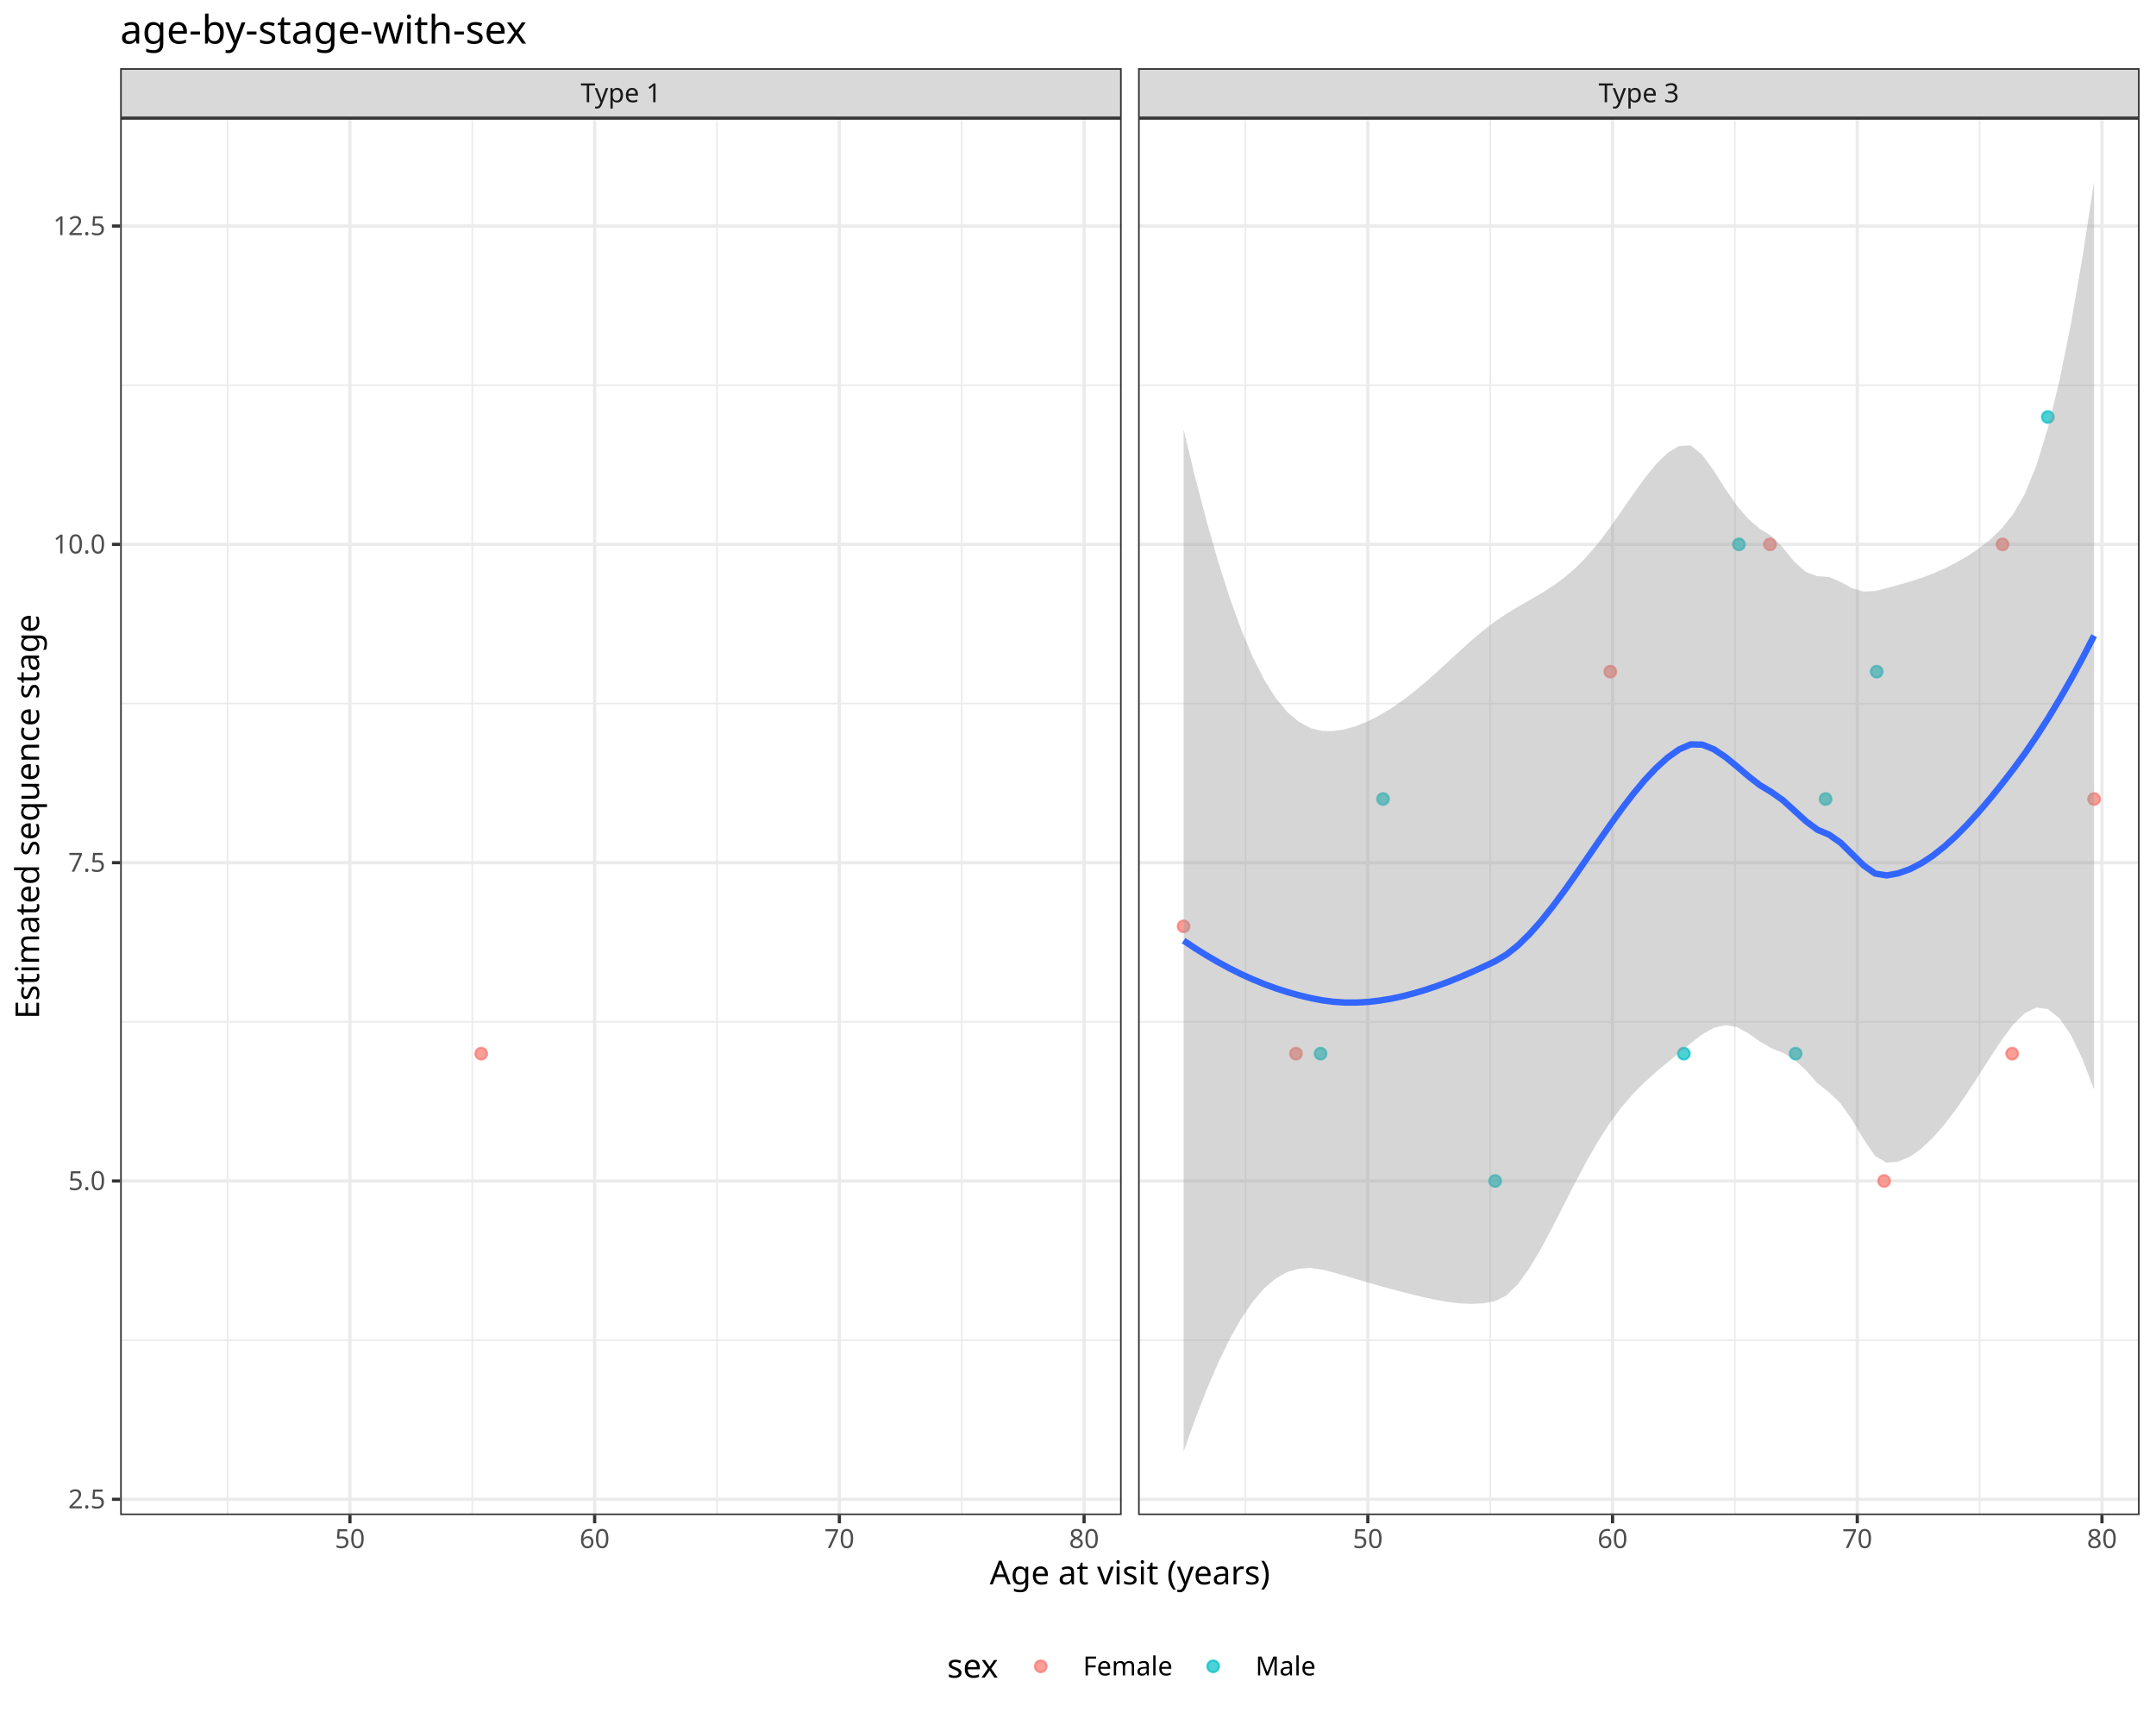
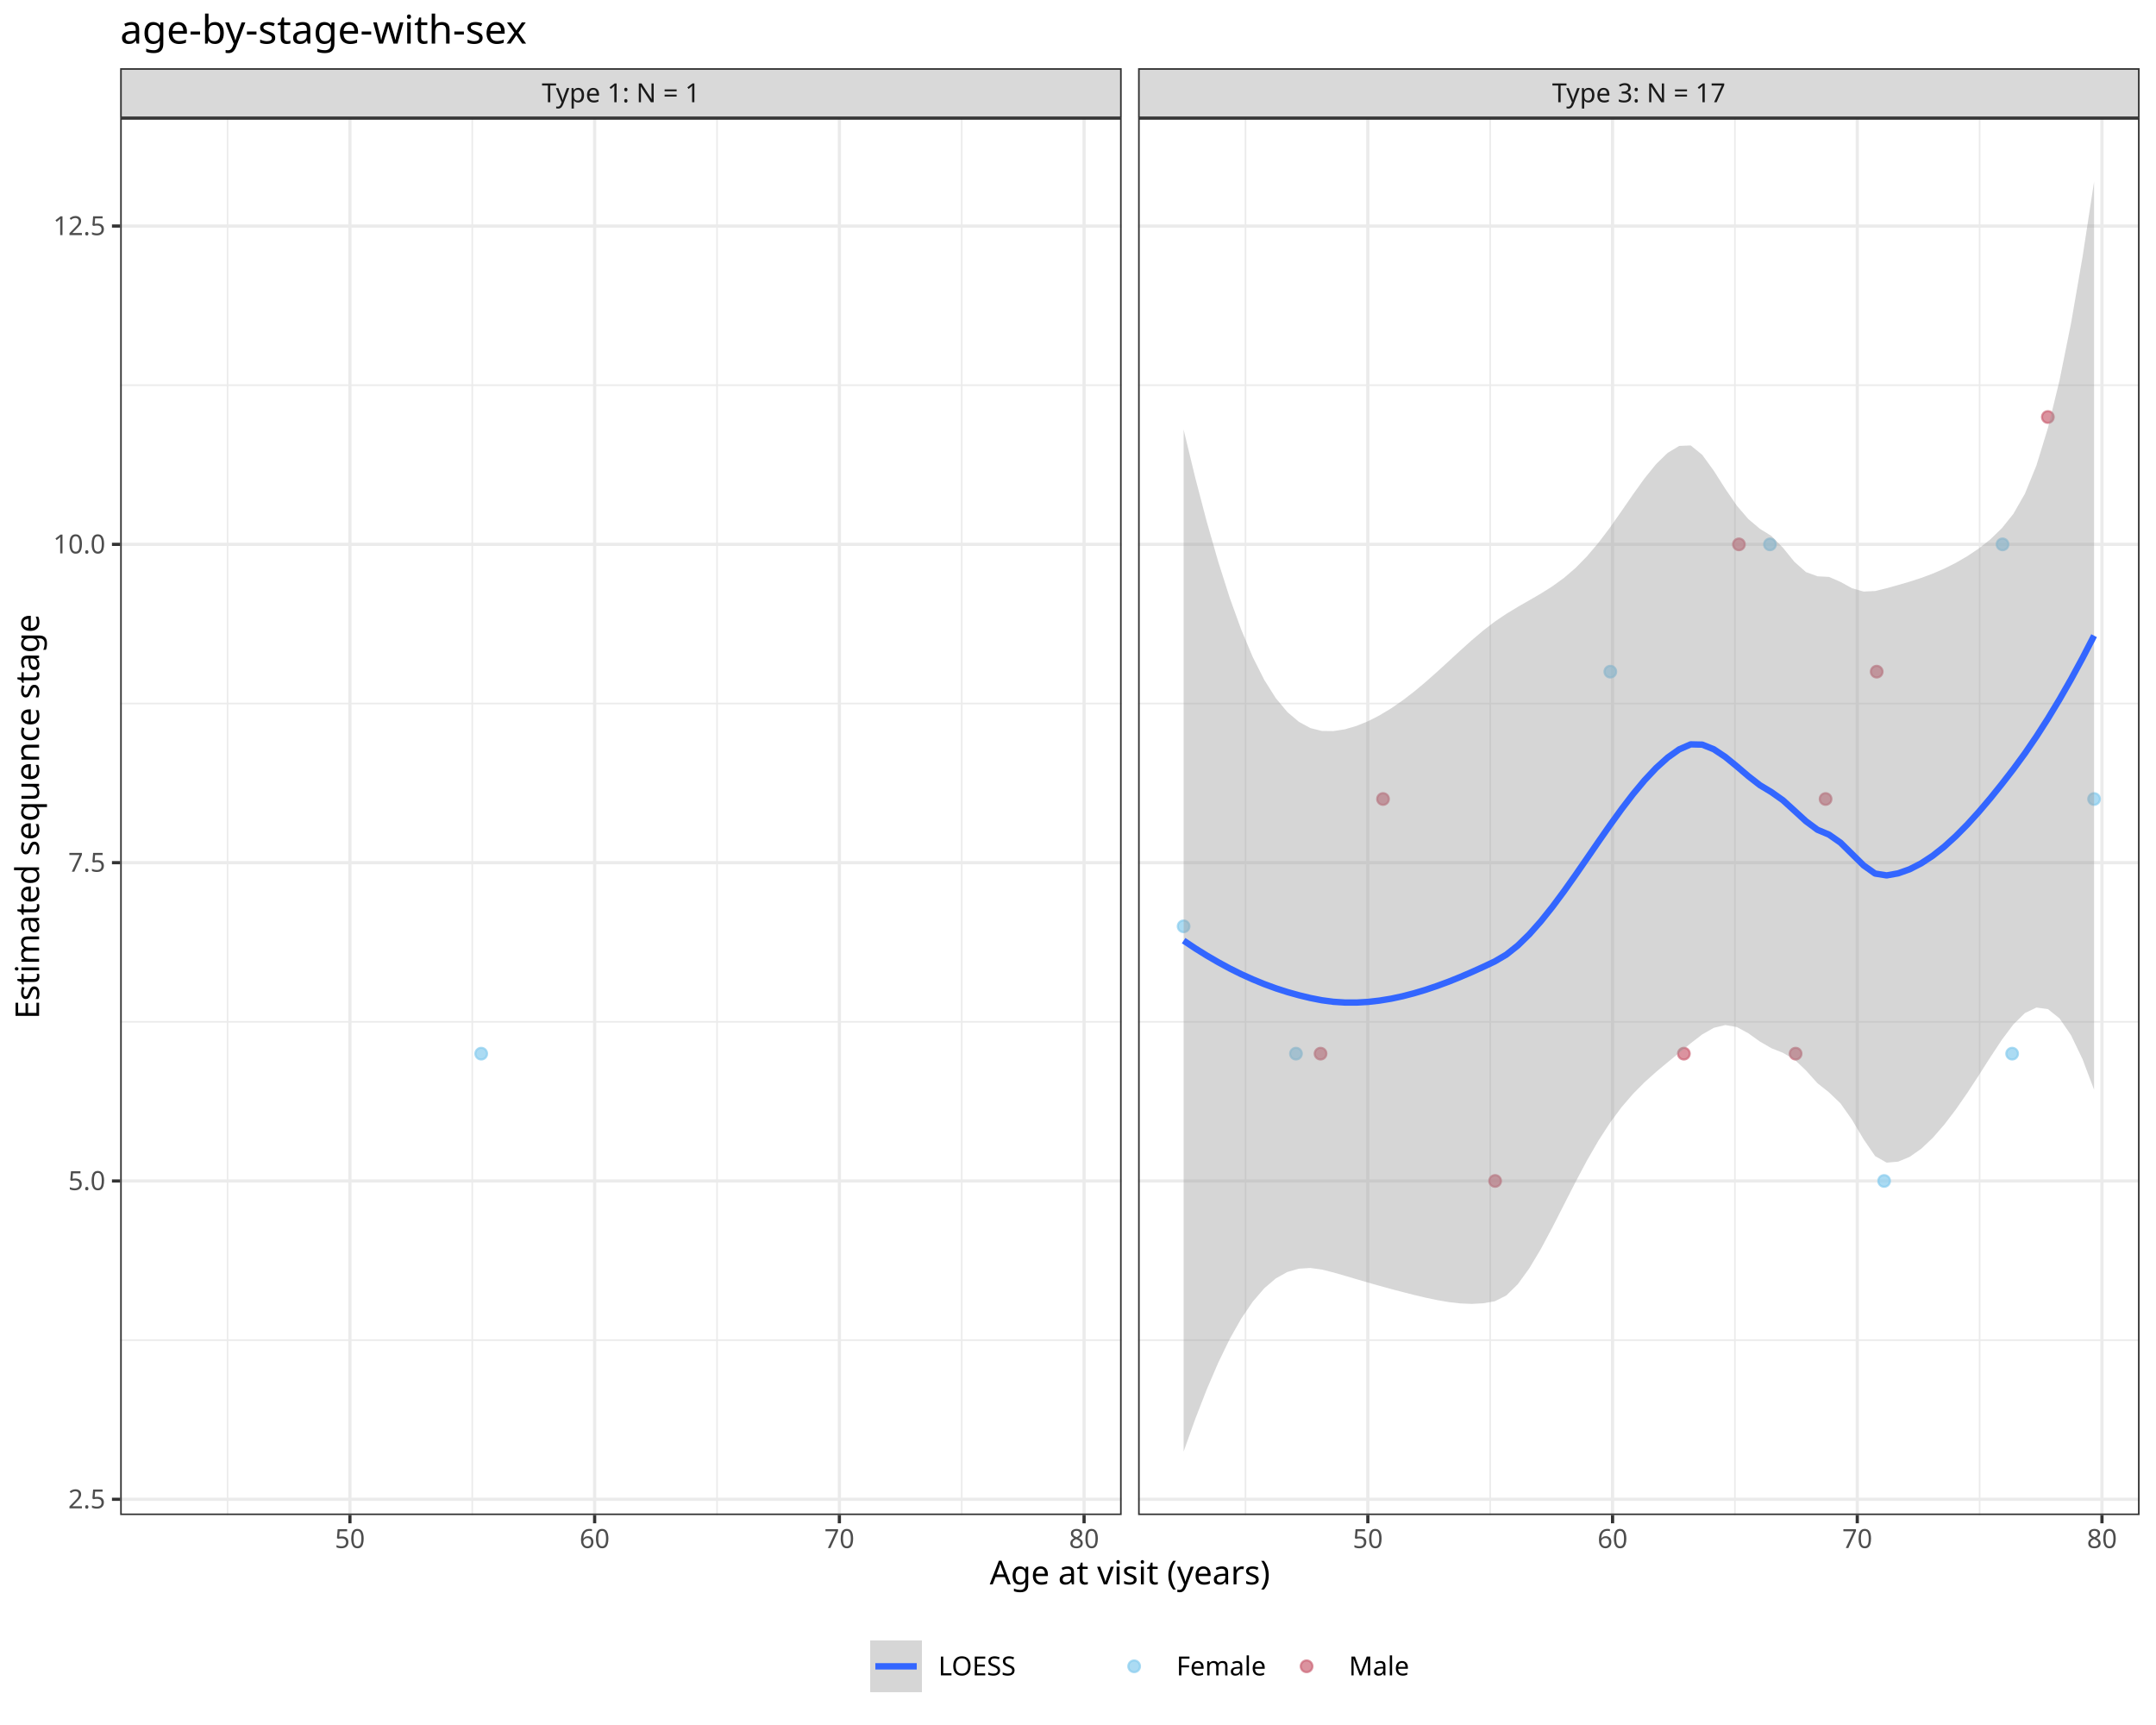
<svg xmlns="http://www.w3.org/2000/svg" class="svglite" data-engine-version="2.0" width="720.00pt" height="576.00pt" viewBox="0 0 720.00 576.00">
  <defs>
    <style type="text/css">
    .svglite line, .svglite polyline, .svglite polygon, .svglite path, .svglite rect, .svglite circle {
      fill: none;
      stroke: #000000;
      stroke-linecap: round;
      stroke-linejoin: round;
      stroke-miterlimit: 10.00;
    }
  </style>
  </defs>
  <rect width="100%" height="100%" style="stroke: none; fill: #FFFFFF;" />
  <defs>
    <clipPath id="cpMC4wMHw3MjAuMDB8MC4wMHw1NzYuMDA=">
      <rect x="0.00" y="0.00" width="720.00" height="576.00" />
    </clipPath>
  </defs>
  <g clip-path="url(#cpMC4wMHw3MjAuMDB8MC4wMHw1NzYuMDA=)">
    <rect x="0.00" y="0.00" width="720.00" height="576.00" style="stroke-width: 1.07; stroke: #FFFFFF; fill: #FFFFFF;" />
  </g>
  <defs>
    <clipPath id="cpNDAuMTN8Mzc0LjU5fDM5LjQzfDUwNS45MQ==">
      <rect x="40.13" y="39.43" width="334.45" height="466.48" />
    </clipPath>
  </defs>
  <g clip-path="url(#cpNDAuMTN8Mzc0LjU5fDM5LjQzfDUwNS45MQ==)">
    <rect x="40.13" y="39.43" width="334.45" height="466.48" style="stroke-width: 1.07; stroke: none; fill: #FFFFFF;" />
    <polyline points="40.13,447.49 374.59,447.49 " style="stroke-width: 0.53; stroke: #EBEBEB; stroke-linecap: butt;" />
    <polyline points="40.13,341.20 374.59,341.20 " style="stroke-width: 0.53; stroke: #EBEBEB; stroke-linecap: butt;" />
    <polyline points="40.13,234.91 374.59,234.91 " style="stroke-width: 0.53; stroke: #EBEBEB; stroke-linecap: butt;" />
    <polyline points="40.13,128.62 374.59,128.62 " style="stroke-width: 0.53; stroke: #EBEBEB; stroke-linecap: butt;" />
    <polyline points="76.00,505.91 76.00,39.43 " style="stroke-width: 0.53; stroke: #EBEBEB; stroke-linecap: butt;" />
    <polyline points="157.72,505.91 157.72,39.43 " style="stroke-width: 0.53; stroke: #EBEBEB; stroke-linecap: butt;" />
    <polyline points="239.45,505.91 239.45,39.43 " style="stroke-width: 0.53; stroke: #EBEBEB; stroke-linecap: butt;" />
    <polyline points="321.17,505.91 321.17,39.43 " style="stroke-width: 0.53; stroke: #EBEBEB; stroke-linecap: butt;" />
    <polyline points="40.13,500.63 374.59,500.63 " style="stroke-width: 1.07; stroke: #EBEBEB; stroke-linecap: butt;" />
    <polyline points="40.13,394.34 374.59,394.34 " style="stroke-width: 1.07; stroke: #EBEBEB; stroke-linecap: butt;" />
    <polyline points="40.13,288.06 374.59,288.06 " style="stroke-width: 1.07; stroke: #EBEBEB; stroke-linecap: butt;" />
    <polyline points="40.13,181.77 374.59,181.77 " style="stroke-width: 1.07; stroke: #EBEBEB; stroke-linecap: butt;" />
    <polyline points="40.13,75.48 374.59,75.48 " style="stroke-width: 1.07; stroke: #EBEBEB; stroke-linecap: butt;" />
    <polyline points="116.86,505.91 116.86,39.43 " style="stroke-width: 1.07; stroke: #EBEBEB; stroke-linecap: butt;" />
    <polyline points="198.58,505.91 198.58,39.43 " style="stroke-width: 1.07; stroke: #EBEBEB; stroke-linecap: butt;" />
    <polyline points="280.31,505.91 280.31,39.43 " style="stroke-width: 1.07; stroke: #EBEBEB; stroke-linecap: butt;" />
    <polyline points="362.03,505.91 362.03,39.43 " style="stroke-width: 1.07; stroke: #EBEBEB; stroke-linecap: butt;" />
-     <circle cx="160.70" cy="351.83" r="1.95" style="stroke-width: 0.71; stroke: #F8766D; stroke-opacity: 0.70; fill: #F8766D; fill-opacity: 0.70;" />
+     <circle cx="160.70" cy="351.83" r="1.95" style="stroke-width: 0.71; stroke: #88CCEE; stroke-opacity: 0.70; fill: #88CCEE; fill-opacity: 0.70;" />
    <rect x="40.13" y="39.43" width="334.45" height="466.48" style="stroke-width: 1.07; stroke: #333333;" />
  </g>
  <g clip-path="url(#cpMC4wMHw3MjAuMDB8MC4wMHw1NzYuMDA=)">
</g>
  <defs>
    <clipPath id="cpMzgwLjA3fDcxNC41MnwzOS40M3w1MDUuOTE=">
      <rect x="380.07" y="39.43" width="334.45" height="466.48" />
    </clipPath>
  </defs>
  <g clip-path="url(#cpMzgwLjA3fDcxNC41MnwzOS40M3w1MDUuOTE=)">
    <rect x="380.07" y="39.43" width="334.45" height="466.48" style="stroke-width: 1.07; stroke: none; fill: #FFFFFF;" />
    <polyline points="380.07,447.49 714.52,447.49 " style="stroke-width: 0.53; stroke: #EBEBEB; stroke-linecap: butt;" />
    <polyline points="380.07,341.20 714.52,341.20 " style="stroke-width: 0.53; stroke: #EBEBEB; stroke-linecap: butt;" />
    <polyline points="380.07,234.91 714.52,234.91 " style="stroke-width: 0.53; stroke: #EBEBEB; stroke-linecap: butt;" />
    <polyline points="380.07,128.62 714.52,128.62 " style="stroke-width: 0.53; stroke: #EBEBEB; stroke-linecap: butt;" />
    <polyline points="415.93,505.91 415.93,39.43 " style="stroke-width: 0.53; stroke: #EBEBEB; stroke-linecap: butt;" />
    <polyline points="497.66,505.91 497.66,39.43 " style="stroke-width: 0.53; stroke: #EBEBEB; stroke-linecap: butt;" />
    <polyline points="579.38,505.91 579.38,39.43 " style="stroke-width: 0.53; stroke: #EBEBEB; stroke-linecap: butt;" />
    <polyline points="661.10,505.91 661.10,39.43 " style="stroke-width: 0.53; stroke: #EBEBEB; stroke-linecap: butt;" />
    <polyline points="380.07,500.63 714.52,500.63 " style="stroke-width: 1.07; stroke: #EBEBEB; stroke-linecap: butt;" />
    <polyline points="380.07,394.34 714.52,394.34 " style="stroke-width: 1.07; stroke: #EBEBEB; stroke-linecap: butt;" />
    <polyline points="380.07,288.06 714.52,288.06 " style="stroke-width: 1.07; stroke: #EBEBEB; stroke-linecap: butt;" />
    <polyline points="380.07,181.77 714.52,181.77 " style="stroke-width: 1.07; stroke: #EBEBEB; stroke-linecap: butt;" />
    <polyline points="380.07,75.48 714.52,75.48 " style="stroke-width: 1.07; stroke: #EBEBEB; stroke-linecap: butt;" />
    <polyline points="456.79,505.91 456.79,39.43 " style="stroke-width: 1.07; stroke: #EBEBEB; stroke-linecap: butt;" />
    <polyline points="538.52,505.91 538.52,39.43 " style="stroke-width: 1.07; stroke: #EBEBEB; stroke-linecap: butt;" />
    <polyline points="620.24,505.91 620.24,39.43 " style="stroke-width: 1.07; stroke: #EBEBEB; stroke-linecap: butt;" />
    <polyline points="701.96,505.91 701.96,39.43 " style="stroke-width: 1.07; stroke: #EBEBEB; stroke-linecap: butt;" />
-     <circle cx="461.86" cy="266.80" r="1.95" style="stroke-width: 0.71; stroke: #00BFC4; stroke-opacity: 0.70; fill: #00BFC4; fill-opacity: 0.70;" />
-     <circle cx="562.33" cy="351.83" r="1.95" style="stroke-width: 0.71; stroke: #00BFC4; stroke-opacity: 0.70; fill: #00BFC4; fill-opacity: 0.70;" />
-     <circle cx="671.96" cy="351.83" r="1.95" style="stroke-width: 0.71; stroke: #F8766D; stroke-opacity: 0.70; fill: #F8766D; fill-opacity: 0.70;" />
-     <circle cx="441.00" cy="351.83" r="1.95" style="stroke-width: 0.71; stroke: #00BFC4; stroke-opacity: 0.70; fill: #00BFC4; fill-opacity: 0.70;" />
-     <circle cx="668.75" cy="181.77" r="1.95" style="stroke-width: 0.71; stroke: #F8766D; stroke-opacity: 0.70; fill: #F8766D; fill-opacity: 0.70;" />
-     <circle cx="683.88" cy="139.25" r="1.95" style="stroke-width: 0.71; stroke: #00BFC4; stroke-opacity: 0.70; fill: #00BFC4; fill-opacity: 0.70;" />
-     <circle cx="591.08" cy="181.77" r="1.95" style="stroke-width: 0.71; stroke: #F8766D; stroke-opacity: 0.70; fill: #F8766D; fill-opacity: 0.70;" />
-     <circle cx="580.72" cy="181.77" r="1.95" style="stroke-width: 0.71; stroke: #00BFC4; stroke-opacity: 0.70; fill: #00BFC4; fill-opacity: 0.70;" />
-     <circle cx="395.27" cy="309.31" r="1.95" style="stroke-width: 0.71; stroke: #F8766D; stroke-opacity: 0.70; fill: #F8766D; fill-opacity: 0.70;" />
-     <circle cx="432.79" cy="351.83" r="1.95" style="stroke-width: 0.71; stroke: #F8766D; stroke-opacity: 0.70; fill: #F8766D; fill-opacity: 0.70;" />
-     <circle cx="599.65" cy="351.83" r="1.95" style="stroke-width: 0.71; stroke: #00BFC4; stroke-opacity: 0.70; fill: #00BFC4; fill-opacity: 0.70;" />
-     <circle cx="626.73" cy="224.28" r="1.95" style="stroke-width: 0.71; stroke: #00BFC4; stroke-opacity: 0.70; fill: #00BFC4; fill-opacity: 0.70;" />
-     <circle cx="537.77" cy="224.28" r="1.95" style="stroke-width: 0.71; stroke: #F8766D; stroke-opacity: 0.70; fill: #F8766D; fill-opacity: 0.70;" />
-     <circle cx="609.66" cy="266.80" r="1.95" style="stroke-width: 0.71; stroke: #00BFC4; stroke-opacity: 0.70; fill: #00BFC4; fill-opacity: 0.70;" />
-     <circle cx="699.32" cy="266.80" r="1.95" style="stroke-width: 0.71; stroke: #F8766D; stroke-opacity: 0.70; fill: #F8766D; fill-opacity: 0.70;" />
-     <circle cx="499.30" cy="394.34" r="1.95" style="stroke-width: 0.71; stroke: #00BFC4; stroke-opacity: 0.70; fill: #00BFC4; fill-opacity: 0.70;" />
-     <circle cx="629.21" cy="394.34" r="1.95" style="stroke-width: 0.71; stroke: #F8766D; stroke-opacity: 0.70; fill: #F8766D; fill-opacity: 0.70;" />
+     <circle cx="461.86" cy="266.80" r="1.95" style="stroke-width: 0.71; stroke: #CC6677; stroke-opacity: 0.70; fill: #CC6677; fill-opacity: 0.70;" />
+     <circle cx="562.33" cy="351.83" r="1.95" style="stroke-width: 0.71; stroke: #CC6677; stroke-opacity: 0.70; fill: #CC6677; fill-opacity: 0.70;" />
+     <circle cx="671.96" cy="351.83" r="1.95" style="stroke-width: 0.71; stroke: #88CCEE; stroke-opacity: 0.70; fill: #88CCEE; fill-opacity: 0.70;" />
+     <circle cx="441.00" cy="351.83" r="1.95" style="stroke-width: 0.71; stroke: #CC6677; stroke-opacity: 0.70; fill: #CC6677; fill-opacity: 0.70;" />
+     <circle cx="668.75" cy="181.77" r="1.95" style="stroke-width: 0.71; stroke: #88CCEE; stroke-opacity: 0.70; fill: #88CCEE; fill-opacity: 0.70;" />
+     <circle cx="683.88" cy="139.25" r="1.95" style="stroke-width: 0.71; stroke: #CC6677; stroke-opacity: 0.70; fill: #CC6677; fill-opacity: 0.70;" />
+     <circle cx="591.08" cy="181.77" r="1.95" style="stroke-width: 0.71; stroke: #88CCEE; stroke-opacity: 0.70; fill: #88CCEE; fill-opacity: 0.70;" />
+     <circle cx="580.72" cy="181.77" r="1.95" style="stroke-width: 0.71; stroke: #CC6677; stroke-opacity: 0.70; fill: #CC6677; fill-opacity: 0.70;" />
+     <circle cx="395.27" cy="309.31" r="1.95" style="stroke-width: 0.71; stroke: #88CCEE; stroke-opacity: 0.70; fill: #88CCEE; fill-opacity: 0.70;" />
+     <circle cx="432.79" cy="351.83" r="1.95" style="stroke-width: 0.71; stroke: #88CCEE; stroke-opacity: 0.70; fill: #88CCEE; fill-opacity: 0.70;" />
+     <circle cx="599.65" cy="351.83" r="1.95" style="stroke-width: 0.71; stroke: #CC6677; stroke-opacity: 0.70; fill: #CC6677; fill-opacity: 0.70;" />
+     <circle cx="626.73" cy="224.28" r="1.95" style="stroke-width: 0.71; stroke: #CC6677; stroke-opacity: 0.70; fill: #CC6677; fill-opacity: 0.70;" />
+     <circle cx="537.77" cy="224.28" r="1.95" style="stroke-width: 0.71; stroke: #88CCEE; stroke-opacity: 0.70; fill: #88CCEE; fill-opacity: 0.70;" />
+     <circle cx="609.66" cy="266.80" r="1.95" style="stroke-width: 0.71; stroke: #CC6677; stroke-opacity: 0.70; fill: #CC6677; fill-opacity: 0.70;" />
+     <circle cx="699.32" cy="266.80" r="1.95" style="stroke-width: 0.71; stroke: #88CCEE; stroke-opacity: 0.70; fill: #88CCEE; fill-opacity: 0.70;" />
+     <circle cx="499.30" cy="394.34" r="1.95" style="stroke-width: 0.71; stroke: #CC6677; stroke-opacity: 0.70; fill: #CC6677; fill-opacity: 0.70;" />
+     <circle cx="629.21" cy="394.34" r="1.95" style="stroke-width: 0.71; stroke: #88CCEE; stroke-opacity: 0.70; fill: #88CCEE; fill-opacity: 0.70;" />
    <polygon points="395.27,143.44 399.12,159.38 402.97,174.10 406.82,187.53 410.66,199.60 414.51,210.24 418.36,219.40 422.21,227.03 426.06,233.13 429.91,237.76 433.76,241.02 437.60,243.11 441.45,244.08 445.30,244.12 449.15,243.52 453.00,242.39 456.85,240.83 460.70,238.87 464.55,236.55 468.39,233.89 472.24,230.93 476.09,227.72 479.94,224.31 483.79,220.79 487.64,217.25 491.49,213.79 495.34,210.53 499.18,207.57 503.03,204.98 506.88,202.64 510.73,200.43 514.58,198.20 518.43,195.77 522.28,192.98 526.13,189.68 529.97,185.76 533.82,181.22 537.67,176.13 541.52,170.65 545.37,165.06 549.22,159.70 553.07,154.95 556.92,151.22 560.76,148.90 564.61,148.73 568.46,151.87 572.31,157.16 576.16,163.21 580.01,168.83 583.86,173.32 587.71,176.57 591.55,178.95 595.40,182.87 599.25,187.61 603.10,191.02 606.95,192.43 610.80,192.64 614.65,194.31 618.49,196.42 622.34,197.53 626.19,197.35 630.04,196.41 633.89,195.35 637.74,194.22 641.59,192.98 645.44,191.54 649.28,189.88 653.13,187.95 656.98,185.72 660.83,183.14 664.68,180.10 668.53,176.37 672.38,171.57 676.23,164.84 680.07,155.41 683.92,142.88 687.77,127.06 691.62,107.98 695.47,85.77 699.32,60.64 699.32,363.87 695.47,353.67 691.62,345.66 687.77,340.04 683.92,336.96 680.07,336.43 676.23,338.27 672.38,342.05 668.53,347.19 664.68,353.02 660.83,359.05 656.98,364.95 653.13,370.50 649.28,375.55 645.44,379.96 641.59,383.59 637.74,386.29 633.89,387.89 630.04,388.22 626.19,386.02 622.34,380.39 618.49,373.91 614.65,368.45 610.80,364.75 606.95,361.71 603.10,357.43 599.25,353.78 595.40,351.54 591.55,350.00 587.71,347.78 583.86,345.02 580.01,342.94 576.16,342.28 572.31,343.21 568.46,345.41 564.61,348.37 560.76,351.55 556.92,354.70 553.07,357.91 549.22,361.36 545.37,365.24 541.52,369.71 537.67,374.90 533.82,380.85 529.97,387.51 526.13,394.73 522.28,402.28 518.43,409.84 514.58,417.04 510.73,423.49 506.88,428.80 503.03,432.58 499.18,434.51 495.34,435.18 491.49,435.39 487.64,435.23 483.79,434.78 479.94,434.12 476.09,433.31 472.24,432.40 468.39,431.43 464.55,430.41 460.70,429.36 456.85,428.26 453.00,427.14 449.15,426.00 445.30,424.89 441.45,423.92 437.60,423.39 433.76,423.63 429.91,424.73 426.06,426.88 422.21,430.17 418.36,434.64 414.51,440.31 410.66,447.13 406.82,455.05 402.97,464.01 399.12,473.91 395.27,484.71 " style="stroke-width: 0.00; stroke: none; stroke-linecap: butt; fill: #999999; fill-opacity: 0.40;" />
    <polyline points="395.27,143.44 399.12,159.38 402.97,174.10 406.82,187.53 410.66,199.60 414.51,210.24 418.36,219.40 422.21,227.03 426.06,233.13 429.91,237.76 433.76,241.02 437.60,243.11 441.45,244.08 445.30,244.12 449.15,243.52 453.00,242.39 456.85,240.83 460.70,238.87 464.55,236.55 468.39,233.89 472.24,230.93 476.09,227.72 479.94,224.31 483.79,220.79 487.64,217.25 491.49,213.79 495.34,210.53 499.18,207.57 503.03,204.98 506.88,202.64 510.73,200.43 514.58,198.20 518.43,195.77 522.28,192.98 526.13,189.68 529.97,185.76 533.82,181.22 537.67,176.13 541.52,170.65 545.37,165.06 549.22,159.70 553.07,154.95 556.92,151.22 560.76,148.90 564.61,148.73 568.46,151.87 572.31,157.16 576.16,163.21 580.01,168.83 583.86,173.32 587.71,176.57 591.55,178.95 595.40,182.87 599.25,187.61 603.10,191.02 606.95,192.43 610.80,192.64 614.65,194.31 618.49,196.42 622.34,197.53 626.19,197.35 630.04,196.41 633.89,195.35 637.74,194.22 641.59,192.98 645.44,191.54 649.28,189.88 653.13,187.95 656.98,185.72 660.83,183.14 664.68,180.10 668.53,176.37 672.38,171.57 676.23,164.84 680.07,155.41 683.92,142.88 687.77,127.06 691.62,107.98 695.47,85.77 699.32,60.64 " style="stroke-width: 2.13; stroke: none; stroke-linecap: butt;" />
    <polyline points="699.32,363.87 695.47,353.67 691.62,345.66 687.77,340.04 683.92,336.96 680.07,336.43 676.23,338.27 672.38,342.05 668.53,347.19 664.68,353.02 660.83,359.05 656.98,364.95 653.13,370.50 649.28,375.55 645.44,379.96 641.59,383.59 637.74,386.29 633.89,387.89 630.04,388.22 626.19,386.02 622.34,380.39 618.49,373.91 614.65,368.45 610.80,364.75 606.95,361.71 603.10,357.43 599.25,353.78 595.40,351.54 591.55,350.00 587.71,347.78 583.86,345.02 580.01,342.94 576.16,342.28 572.31,343.21 568.46,345.41 564.61,348.37 560.76,351.55 556.92,354.70 553.07,357.91 549.22,361.36 545.37,365.24 541.52,369.71 537.67,374.90 533.82,380.85 529.97,387.51 526.13,394.73 522.28,402.28 518.43,409.84 514.58,417.04 510.73,423.49 506.88,428.80 503.03,432.58 499.18,434.51 495.34,435.18 491.49,435.39 487.64,435.23 483.79,434.78 479.94,434.12 476.09,433.31 472.24,432.40 468.39,431.43 464.55,430.41 460.70,429.36 456.85,428.26 453.00,427.14 449.15,426.00 445.30,424.89 441.45,423.92 437.60,423.39 433.76,423.63 429.91,424.73 426.06,426.88 422.21,430.17 418.36,434.64 414.51,440.31 410.66,447.13 406.82,455.05 402.97,464.01 399.12,473.91 395.27,484.71 " style="stroke-width: 2.13; stroke: none; stroke-linecap: butt;" />
    <polyline points="395.27,314.08 399.12,316.65 402.97,319.05 406.82,321.29 410.66,323.37 414.51,325.28 418.36,327.02 422.21,328.60 426.06,330.01 429.91,331.25 433.76,332.32 437.60,333.25 441.45,334.00 445.30,334.51 449.15,334.76 453.00,334.77 456.85,334.55 460.70,334.11 464.55,333.48 468.39,332.66 472.24,331.66 476.09,330.51 479.94,329.21 483.79,327.79 487.64,326.24 491.49,324.59 495.34,322.85 499.18,321.04 503.03,318.78 506.88,315.72 510.73,311.96 514.58,307.62 518.43,302.81 522.28,297.63 526.13,292.20 529.97,286.64 533.82,281.04 537.67,275.51 541.52,270.18 545.37,265.15 549.22,260.53 553.07,256.43 556.92,252.96 560.76,250.23 564.61,248.55 568.46,248.64 572.31,250.18 576.16,252.74 580.01,255.88 583.86,259.17 587.71,262.17 591.55,264.48 595.40,267.20 599.25,270.70 603.10,274.22 606.95,277.07 610.80,278.69 614.65,281.38 618.49,285.16 622.34,288.96 626.19,291.69 630.04,292.31 633.89,291.62 637.74,290.26 641.59,288.28 645.44,285.75 649.28,282.72 653.13,279.22 656.98,275.33 660.83,271.09 664.68,266.56 668.53,261.78 672.38,256.81 676.23,251.55 680.07,245.92 683.92,239.92 687.77,233.55 691.62,226.82 695.47,219.72 699.32,212.26 " style="stroke-width: 2.13; stroke: #3366FF; stroke-linecap: butt;" />
    <rect x="380.07" y="39.43" width="334.45" height="466.48" style="stroke-width: 1.07; stroke: #333333;" />
  </g>
  <g clip-path="url(#cpMC4wMHw3MjAuMDB8MC4wMHw1NzYuMDA=)">
</g>
  <defs>
    <clipPath id="cpNDAuMTN8Mzc0LjU5fDIyLjc4fDM5LjQz">
      <rect x="40.13" y="22.78" width="334.45" height="16.65" />
    </clipPath>
  </defs>
  <g clip-path="url(#cpNDAuMTN8Mzc0LjU5fDIyLjc4fDM5LjQz)">
    <rect x="40.13" y="22.78" width="334.45" height="16.65" style="stroke-width: 1.07; stroke: #333333; fill: #D9D9D9;" />
-     <text x="207.36" y="34.14" text-anchor="middle" style="font-size: 8.80px; fill: #1A1A1A; font-family: sans;" textLength="26.91px" lengthAdjust="spacingAndGlyphs">Type 1</text>
+     <text x="207.36" y="34.14" text-anchor="middle" style="font-size: 8.80px; fill: #1A1A1A; font-family: sans;" textLength="53.08px" lengthAdjust="spacingAndGlyphs">Type 1: N = 1</text>
  </g>
  <g clip-path="url(#cpMC4wMHw3MjAuMDB8MC4wMHw1NzYuMDA=)">
</g>
  <defs>
    <clipPath id="cpMzgwLjA3fDcxNC41MnwyMi43OHwzOS40Mw==">
      <rect x="380.07" y="22.78" width="334.45" height="16.65" />
    </clipPath>
  </defs>
  <g clip-path="url(#cpMzgwLjA3fDcxNC41MnwyMi43OHwzOS40Mw==)">
    <rect x="380.07" y="22.78" width="334.45" height="16.65" style="stroke-width: 1.07; stroke: #333333; fill: #D9D9D9;" />
-     <text x="547.29" y="34.14" text-anchor="middle" style="font-size: 8.80px; fill: #1A1A1A; font-family: sans;" textLength="26.91px" lengthAdjust="spacingAndGlyphs">Type 3</text>
+     <text x="547.29" y="34.14" text-anchor="middle" style="font-size: 8.80px; fill: #1A1A1A; font-family: sans;" textLength="57.97px" lengthAdjust="spacingAndGlyphs">Type 3: N = 17</text>
  </g>
  <g clip-path="url(#cpMC4wMHw3MjAuMDB8MC4wMHw1NzYuMDA=)">
    <polyline points="116.86,508.65 116.86,505.91 " style="stroke-width: 1.07; stroke: #333333; stroke-linecap: butt;" />
    <polyline points="198.58,508.65 198.58,505.91 " style="stroke-width: 1.07; stroke: #333333; stroke-linecap: butt;" />
    <polyline points="280.31,508.65 280.31,505.91 " style="stroke-width: 1.07; stroke: #333333; stroke-linecap: butt;" />
    <polyline points="362.03,508.65 362.03,505.91 " style="stroke-width: 1.07; stroke: #333333; stroke-linecap: butt;" />
    <text x="116.86" y="516.90" text-anchor="middle" style="font-size: 8.80px; fill: #4D4D4D; font-family: sans;" textLength="9.79px" lengthAdjust="spacingAndGlyphs">50</text>
    <text x="198.58" y="516.90" text-anchor="middle" style="font-size: 8.80px; fill: #4D4D4D; font-family: sans;" textLength="9.79px" lengthAdjust="spacingAndGlyphs">60</text>
    <text x="280.31" y="516.90" text-anchor="middle" style="font-size: 8.80px; fill: #4D4D4D; font-family: sans;" textLength="9.79px" lengthAdjust="spacingAndGlyphs">70</text>
    <text x="362.03" y="516.90" text-anchor="middle" style="font-size: 8.80px; fill: #4D4D4D; font-family: sans;" textLength="9.79px" lengthAdjust="spacingAndGlyphs">80</text>
    <polyline points="456.79,508.65 456.79,505.91 " style="stroke-width: 1.07; stroke: #333333; stroke-linecap: butt;" />
    <polyline points="538.52,508.65 538.52,505.91 " style="stroke-width: 1.07; stroke: #333333; stroke-linecap: butt;" />
    <polyline points="620.24,508.65 620.24,505.91 " style="stroke-width: 1.07; stroke: #333333; stroke-linecap: butt;" />
    <polyline points="701.96,508.65 701.96,505.91 " style="stroke-width: 1.07; stroke: #333333; stroke-linecap: butt;" />
    <text x="456.79" y="516.90" text-anchor="middle" style="font-size: 8.80px; fill: #4D4D4D; font-family: sans;" textLength="9.79px" lengthAdjust="spacingAndGlyphs">50</text>
    <text x="538.52" y="516.90" text-anchor="middle" style="font-size: 8.80px; fill: #4D4D4D; font-family: sans;" textLength="9.79px" lengthAdjust="spacingAndGlyphs">60</text>
    <text x="620.24" y="516.90" text-anchor="middle" style="font-size: 8.80px; fill: #4D4D4D; font-family: sans;" textLength="9.79px" lengthAdjust="spacingAndGlyphs">70</text>
    <text x="701.96" y="516.90" text-anchor="middle" style="font-size: 8.80px; fill: #4D4D4D; font-family: sans;" textLength="9.79px" lengthAdjust="spacingAndGlyphs">80</text>
    <text x="35.20" y="503.66" text-anchor="end" style="font-size: 8.80px; fill: #4D4D4D; font-family: sans;" textLength="12.23px" lengthAdjust="spacingAndGlyphs">2.5</text>
    <text x="35.20" y="397.37" text-anchor="end" style="font-size: 8.80px; fill: #4D4D4D; font-family: sans;" textLength="12.23px" lengthAdjust="spacingAndGlyphs">5.0</text>
    <text x="35.20" y="291.08" text-anchor="end" style="font-size: 8.80px; fill: #4D4D4D; font-family: sans;" textLength="12.23px" lengthAdjust="spacingAndGlyphs">7.5</text>
    <text x="35.20" y="184.79" text-anchor="end" style="font-size: 8.80px; fill: #4D4D4D; font-family: sans;" textLength="17.13px" lengthAdjust="spacingAndGlyphs">10.0</text>
    <text x="35.20" y="78.51" text-anchor="end" style="font-size: 8.80px; fill: #4D4D4D; font-family: sans;" textLength="17.13px" lengthAdjust="spacingAndGlyphs">12.5</text>
    <polyline points="37.39,500.63 40.13,500.63 " style="stroke-width: 1.07; stroke: #333333; stroke-linecap: butt;" />
    <polyline points="37.39,394.34 40.13,394.34 " style="stroke-width: 1.07; stroke: #333333; stroke-linecap: butt;" />
    <polyline points="37.39,288.06 40.13,288.06 " style="stroke-width: 1.07; stroke: #333333; stroke-linecap: butt;" />
    <polyline points="37.39,181.77 40.13,181.77 " style="stroke-width: 1.07; stroke: #333333; stroke-linecap: butt;" />
    <polyline points="37.39,75.48 40.13,75.48 " style="stroke-width: 1.07; stroke: #333333; stroke-linecap: butt;" />
    <text x="377.33" y="529.04" text-anchor="middle" style="font-size: 11.00px; font-family: sans;" textLength="91.10px" lengthAdjust="spacingAndGlyphs">Age at visit (years)</text>
    <text transform="translate(13.05,272.67) rotate(-90)" text-anchor="middle" style="font-size: 11.00px; font-family: sans;" textLength="129.66px" lengthAdjust="spacingAndGlyphs">Estimated sequence stage</text>
-     <rect x="310.83" y="542.28" width="132.99" height="28.24" style="stroke-width: 1.07; stroke: none; fill: #FFFFFF;" />
-     <text x="316.31" y="560.19" style="font-size: 11.00px; font-family: sans;" textLength="17.13px" lengthAdjust="spacingAndGlyphs">sex</text>
-     <rect x="338.92" y="547.76" width="17.28" height="17.28" style="stroke-width: 1.07; stroke: none; fill: #FFFFFF;" />
-     <circle cx="347.56" cy="556.40" r="1.95" style="stroke-width: 0.71; stroke: #F8766D; stroke-opacity: 0.70; fill: #F8766D; fill-opacity: 0.70;" />
-     <rect x="396.50" y="547.76" width="17.28" height="17.28" style="stroke-width: 1.07; stroke: none; fill: #FFFFFF;" />
-     <circle cx="405.14" cy="556.40" r="1.95" style="stroke-width: 0.71; stroke: #00BFC4; stroke-opacity: 0.70; fill: #00BFC4; fill-opacity: 0.70;" />
-     <text x="361.68" y="559.43" style="font-size: 8.80px; font-family: sans;" textLength="29.35px" lengthAdjust="spacingAndGlyphs">Female</text>
-     <text x="419.26" y="559.43" style="font-size: 8.80px; font-family: sans;" textLength="19.08px" lengthAdjust="spacingAndGlyphs">Male</text>
+     <rect x="279.64" y="542.28" width="68.55" height="28.24" style="stroke-width: 1.07; stroke: none; fill: #FFFFFF;" />
+     <rect x="290.60" y="547.76" width="17.28" height="17.28" style="stroke-width: 1.07; stroke: none; fill: #FFFFFF;" />
+     <rect x="290.60" y="547.76" width="17.28" height="17.28" style="stroke-width: 0.75; stroke: none; fill: #999999; fill-opacity: 0.40;" />
+     <line x1="292.33" y1="556.40" x2="306.15" y2="556.40" style="stroke-width: 2.13; stroke: #3366FF; stroke-linecap: butt;" />
+     <text x="313.36" y="559.43" style="font-size: 8.80px; font-family: sans;" textLength="29.36px" lengthAdjust="spacingAndGlyphs">LOESS</text>
+     <rect x="359.15" y="542.28" width="115.86" height="28.24" style="stroke-width: 1.07; stroke: none; fill: #FFFFFF;" />
+     <rect x="370.11" y="547.76" width="17.28" height="17.28" style="stroke-width: 1.07; stroke: none; fill: #FFFFFF;" />
+     <circle cx="378.75" cy="556.40" r="1.95" style="stroke-width: 0.71; stroke: #88CCEE; stroke-opacity: 0.70; fill: #88CCEE; fill-opacity: 0.70;" />
+     <rect x="427.70" y="547.76" width="17.28" height="17.28" style="stroke-width: 1.07; stroke: none; fill: #FFFFFF;" />
+     <circle cx="436.34" cy="556.40" r="1.95" style="stroke-width: 0.71; stroke: #CC6677; stroke-opacity: 0.70; fill: #CC6677; fill-opacity: 0.70;" />
+     <text x="392.87" y="559.43" style="font-size: 8.80px; font-family: sans;" textLength="29.35px" lengthAdjust="spacingAndGlyphs">Female</text>
+     <text x="450.46" y="559.43" style="font-size: 8.80px; font-family: sans;" textLength="19.08px" lengthAdjust="spacingAndGlyphs">Male</text>
    <text x="40.13" y="14.56" style="font-size: 13.20px; font-family: sans;" textLength="129.88px" lengthAdjust="spacingAndGlyphs">age-by-stage-with-sex</text>
  </g>
</svg>
